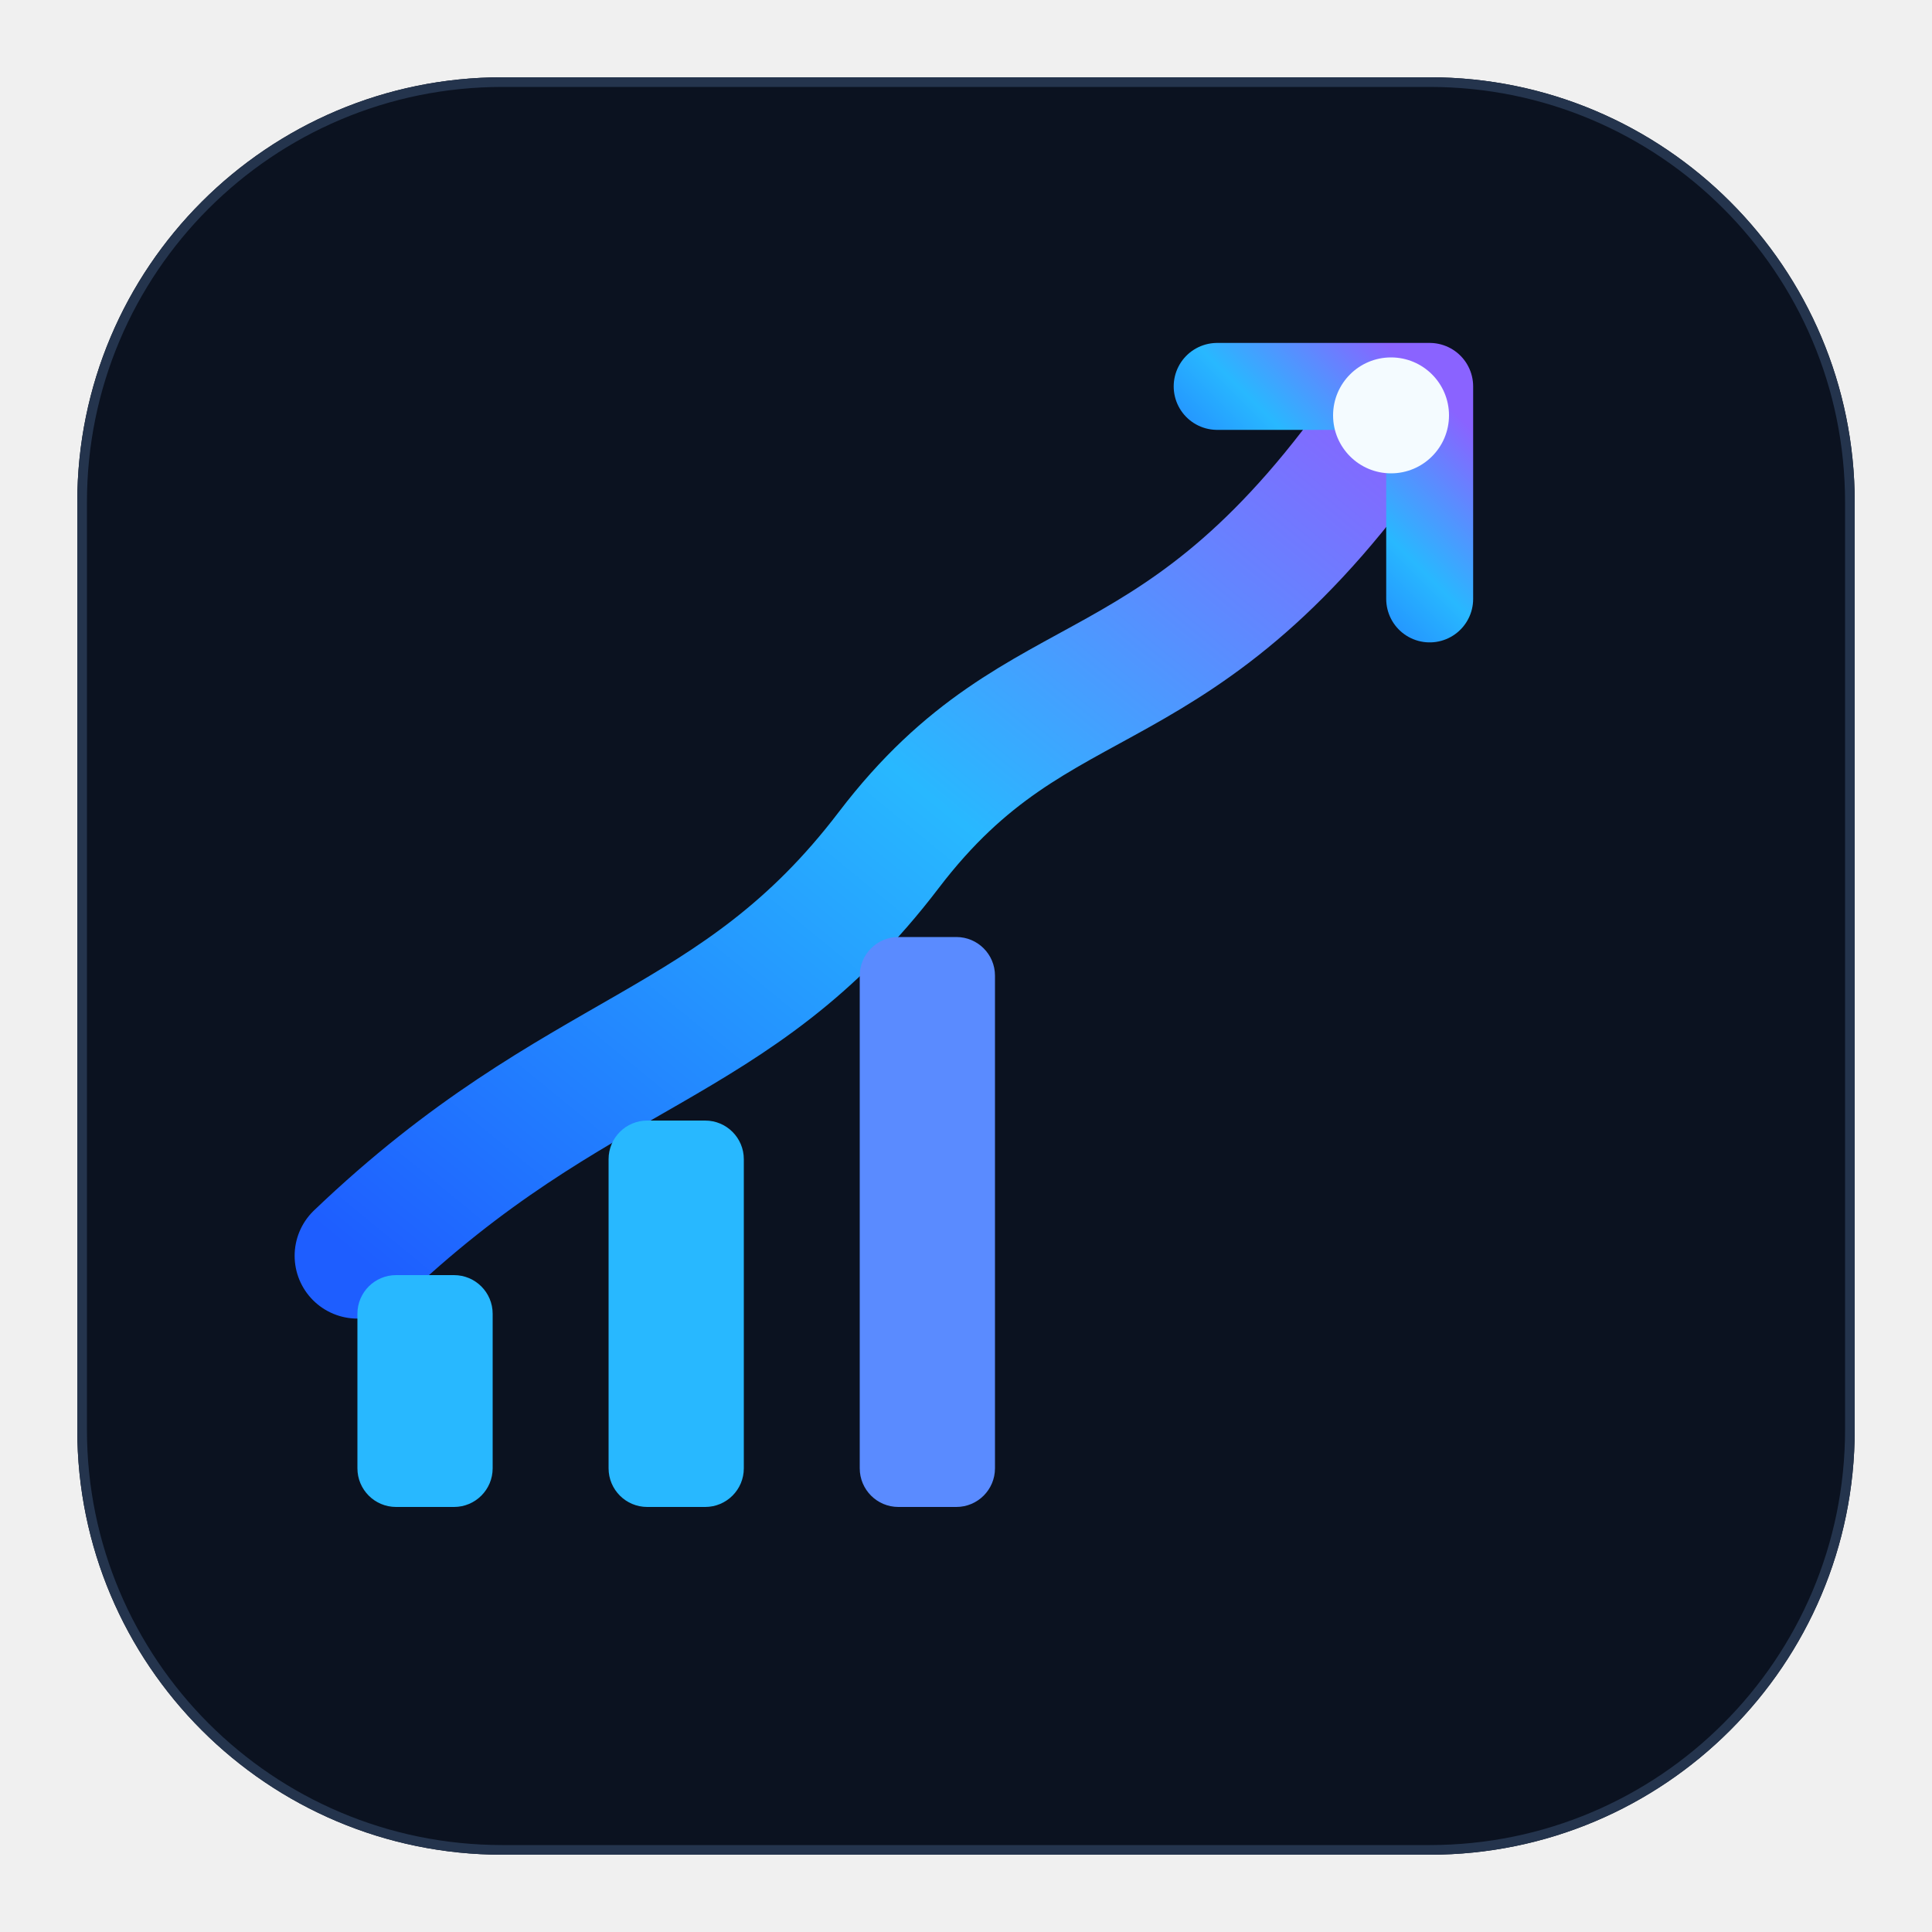
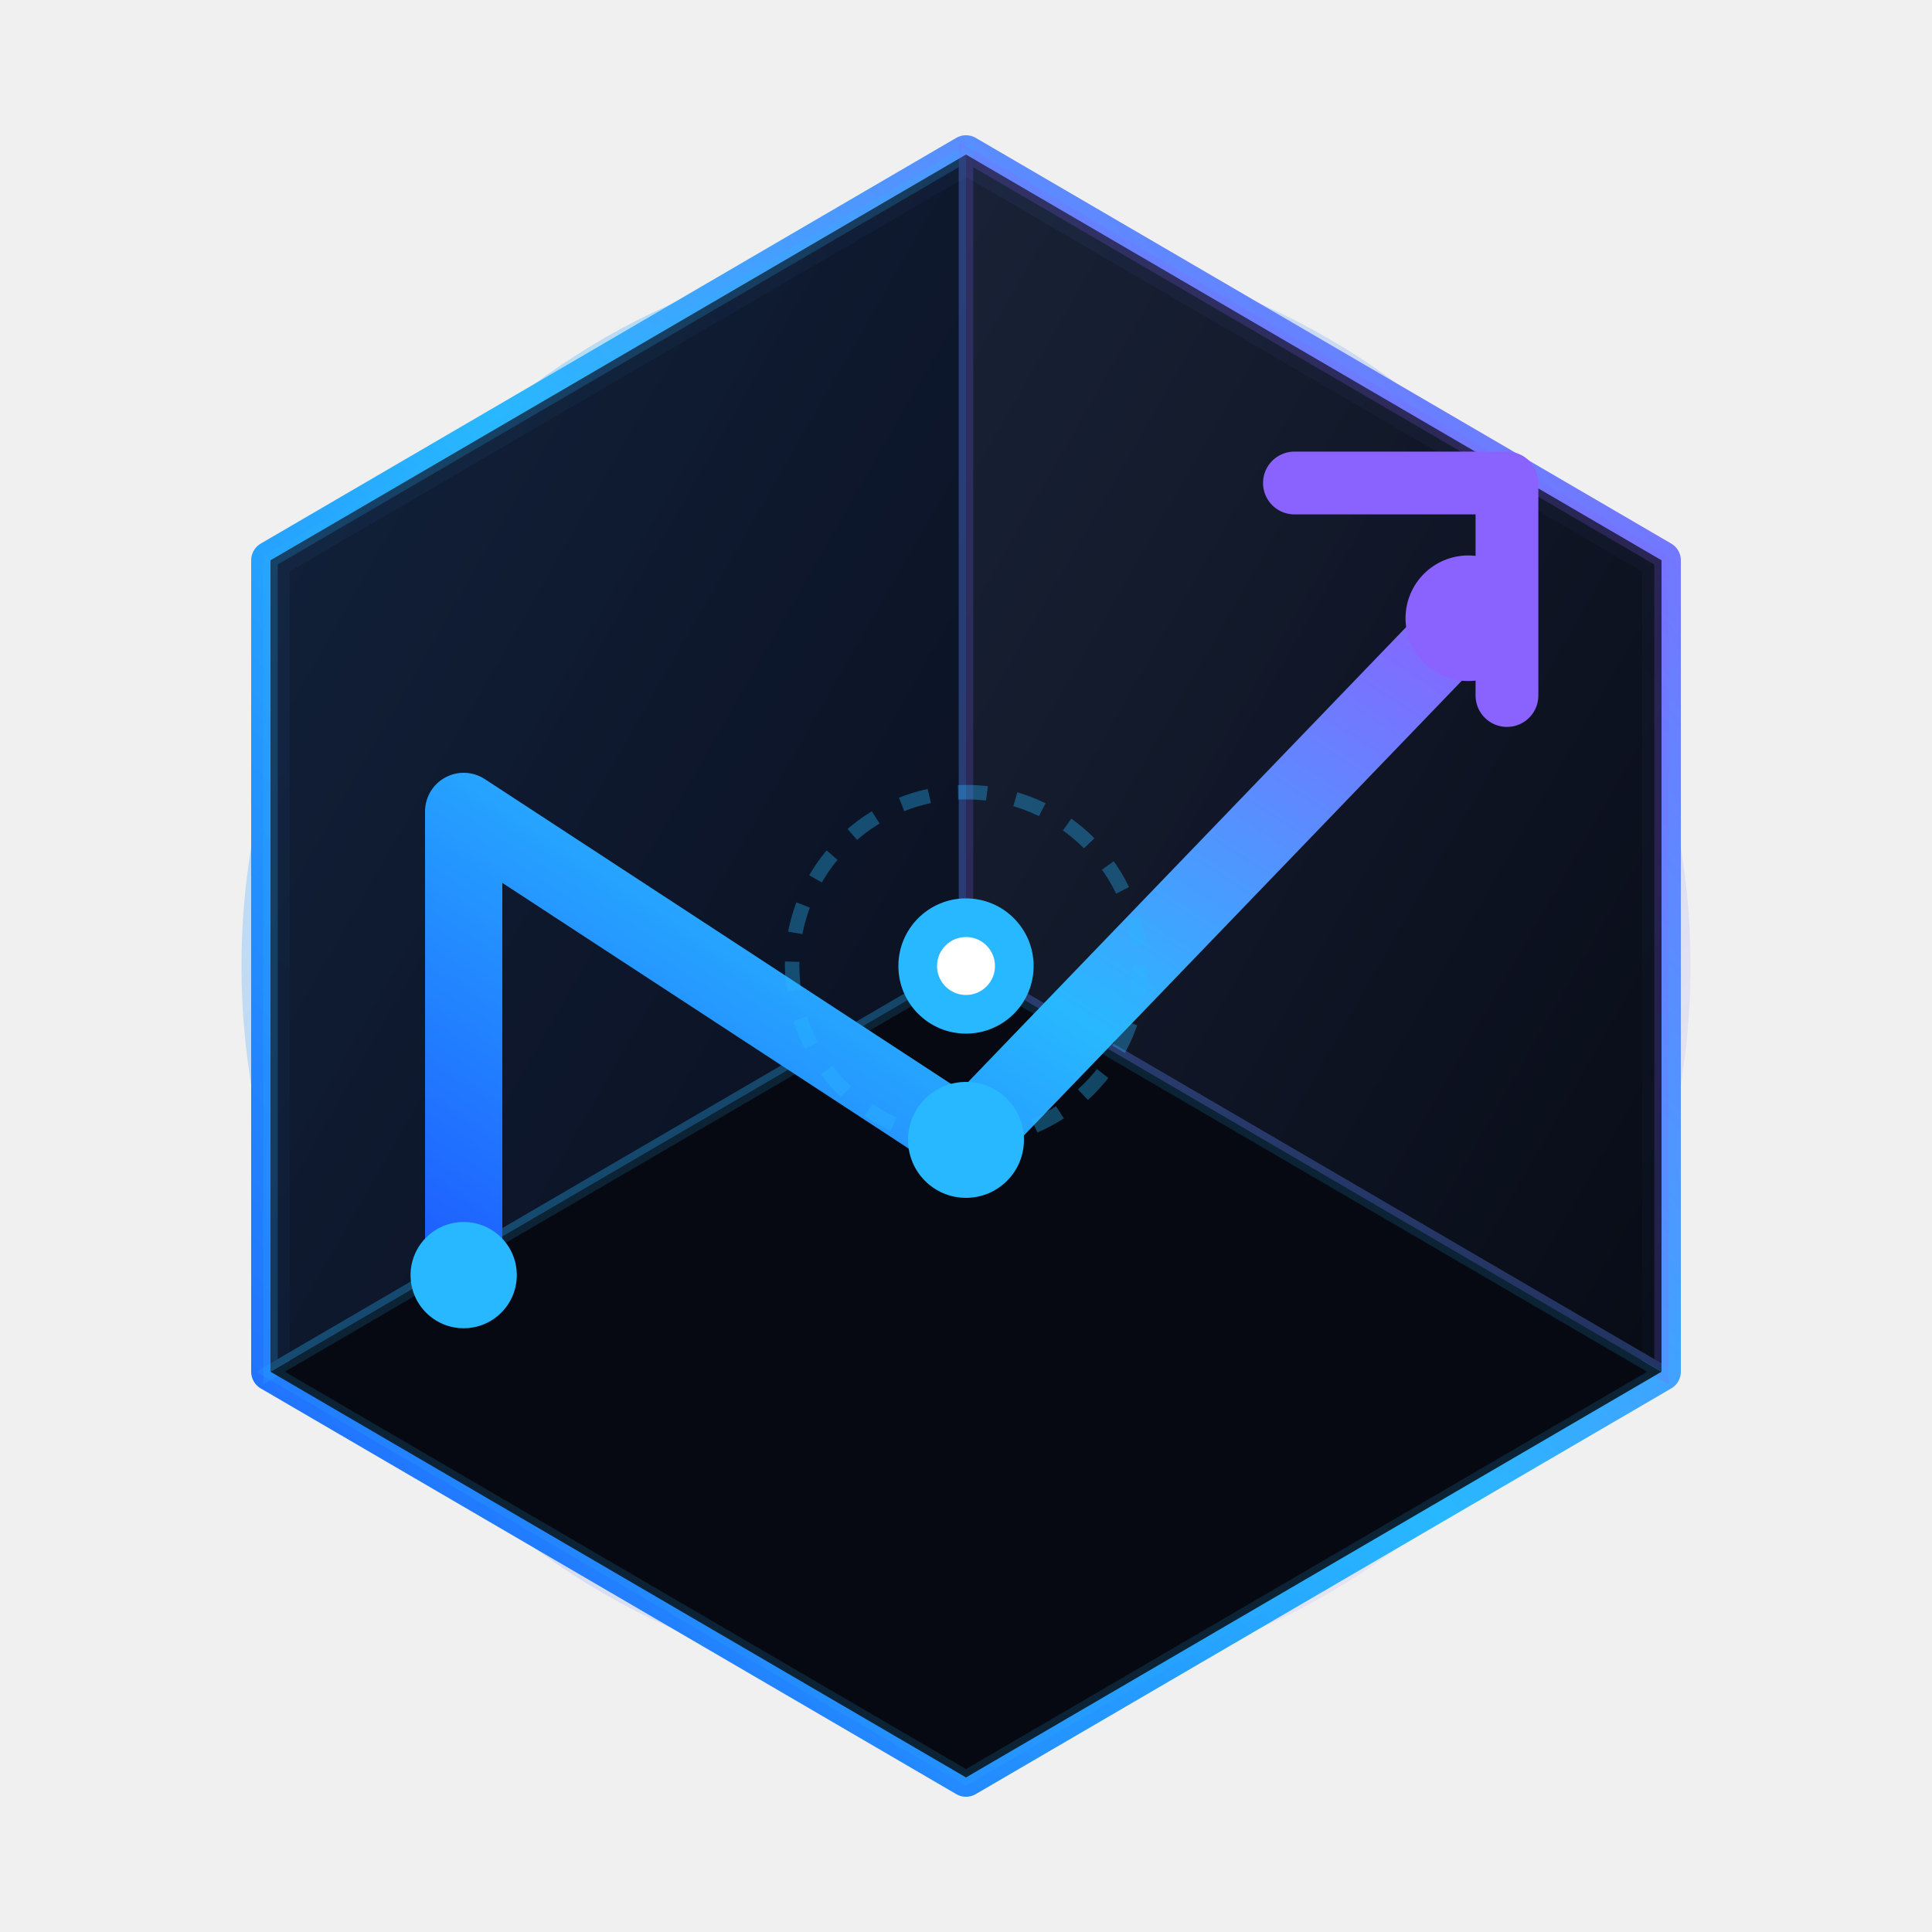
- <svg xmlns="http://www.w3.org/2000/svg" viewBox="0 0 200 200" role="img" aria-labelledby="t d">
+ <svg xmlns="http://www.w3.org/2000/svg" viewBox="0 0 200 200" width="200" height="200" role="img" aria-label="FORESIGHT Nexus Mark">
  <defs>
-     <linearGradient id="g" x1="0" y1="1" x2="1" y2="0">
-       <stop offset="0" stop-color="#1E5EFF" />
-       <stop offset=".55" stop-color="#28B8FF" />
-       <stop offset="1" stop-color="#8A63FF" />
+     <linearGradient id="nexus_grad_primary" x1="0%" y1="100%" x2="100%" y2="0%">
+       <stop offset="0%" stop-color="#1E5EFF" />
+       <stop offset="50%" stop-color="#28B8FF" />
+       <stop offset="100%" stop-color="#8A63FF" />
+     </linearGradient>
+     <linearGradient id="nexus_grad_glow" x1="0%" y1="0%" x2="100%" y2="100%">
+       <stop offset="0%" stop-color="#28B8FF" stop-opacity="0.35" />
+       <stop offset="100%" stop-color="#8A63FF" stop-opacity="0.05" />
+     </linearGradient>
+     <linearGradient id="nexus_facet_left" x1="0%" y1="0%" x2="100%" y2="100%">
+       <stop offset="0%" stop-color="#13233F" stop-opacity="0.95" />
+       <stop offset="100%" stop-color="#0A0F1D" stop-opacity="0.98" />
+     </linearGradient>
+     <linearGradient id="nexus_facet_right" x1="0%" y1="0%" x2="100%" y2="100%">
+       <stop offset="0%" stop-color="#1A2238" stop-opacity="0.95" />
+       <stop offset="100%" stop-color="#080C16" stop-opacity="0.98" />
    </linearGradient>
  </defs>
-   <rect x="8" y="8" width="184" height="184" rx="44" fill="#0B1220" />
-   <rect x="8.5" y="8.5" width="183" height="183" rx="43.5" fill="none" stroke="#24344D" />
-   <path d="M37 130 C60 108, 76 109, 92 88 C108 67, 122 75, 144 43" fill="none" stroke="url(#g)" stroke-width="13" stroke-linecap="round" />
-   <path d="M126 40 L148 40 L148 62" fill="none" stroke="url(#g)" stroke-width="9" stroke-linecap="round" stroke-linejoin="round" />
-   <rect x="37" y="132" width="14" height="24" rx="4" fill="#28B8FF" />
-   <rect x="63" y="116" width="14" height="40" rx="4" fill="#28B8FF" />
-   <rect x="89" y="97" width="14" height="59" rx="4" fill="#5A8BFF" />
-   <circle cx="144" cy="43" r="6" fill="#F4FBFF" />
+   <circle cx="100" cy="100" r="75" fill="url(#nexus_grad_glow)" />
+   <polygon points="100,16 172,58 172,142 100,184 28,142 28,58" fill="#090D18" stroke="url(#nexus_grad_primary)" stroke-width="4" stroke-linejoin="round" />
+   <polygon points="100,16 100,100 28,142 28,58" fill="url(#nexus_facet_left)" stroke="rgba(40,184,255,0.2)" stroke-width="1.5" />
+   <polygon points="100,16 172,58 172,142 100,100" fill="url(#nexus_facet_right)" stroke="rgba(138,99,255,0.2)" stroke-width="1.5" />
+   <polygon points="28,142 100,100 172,142 100,184" fill="#060912" stroke="rgba(40,184,255,0.15)" stroke-width="1.5" />
+   <path d="M48 132 L48 84 L100 118 L152 64" fill="none" stroke="url(#nexus_grad_primary)" stroke-width="8" stroke-linecap="round" stroke-linejoin="round" />
+   <path d="M134 50 L156 50 L156 72" fill="none" stroke="#8A63FF" stroke-width="6.5" stroke-linecap="round" stroke-linejoin="round" />
+   <circle cx="48" cy="132" r="5.5" fill="#28B8FF" />
+   <circle cx="100" cy="118" r="6" fill="#28B8FF" />
+   <circle cx="152" cy="64" r="6.5" fill="#8A63FF" />
+   <circle cx="100" cy="100" r="18" fill="none" stroke="rgba(40,184,255,0.35)" stroke-width="1.5" stroke-dasharray="3,3" />
+   <circle cx="100" cy="100" r="7" fill="#28B8FF" />
+   <circle cx="100" cy="100" r="3" fill="#FFFFFF" />
</svg>
